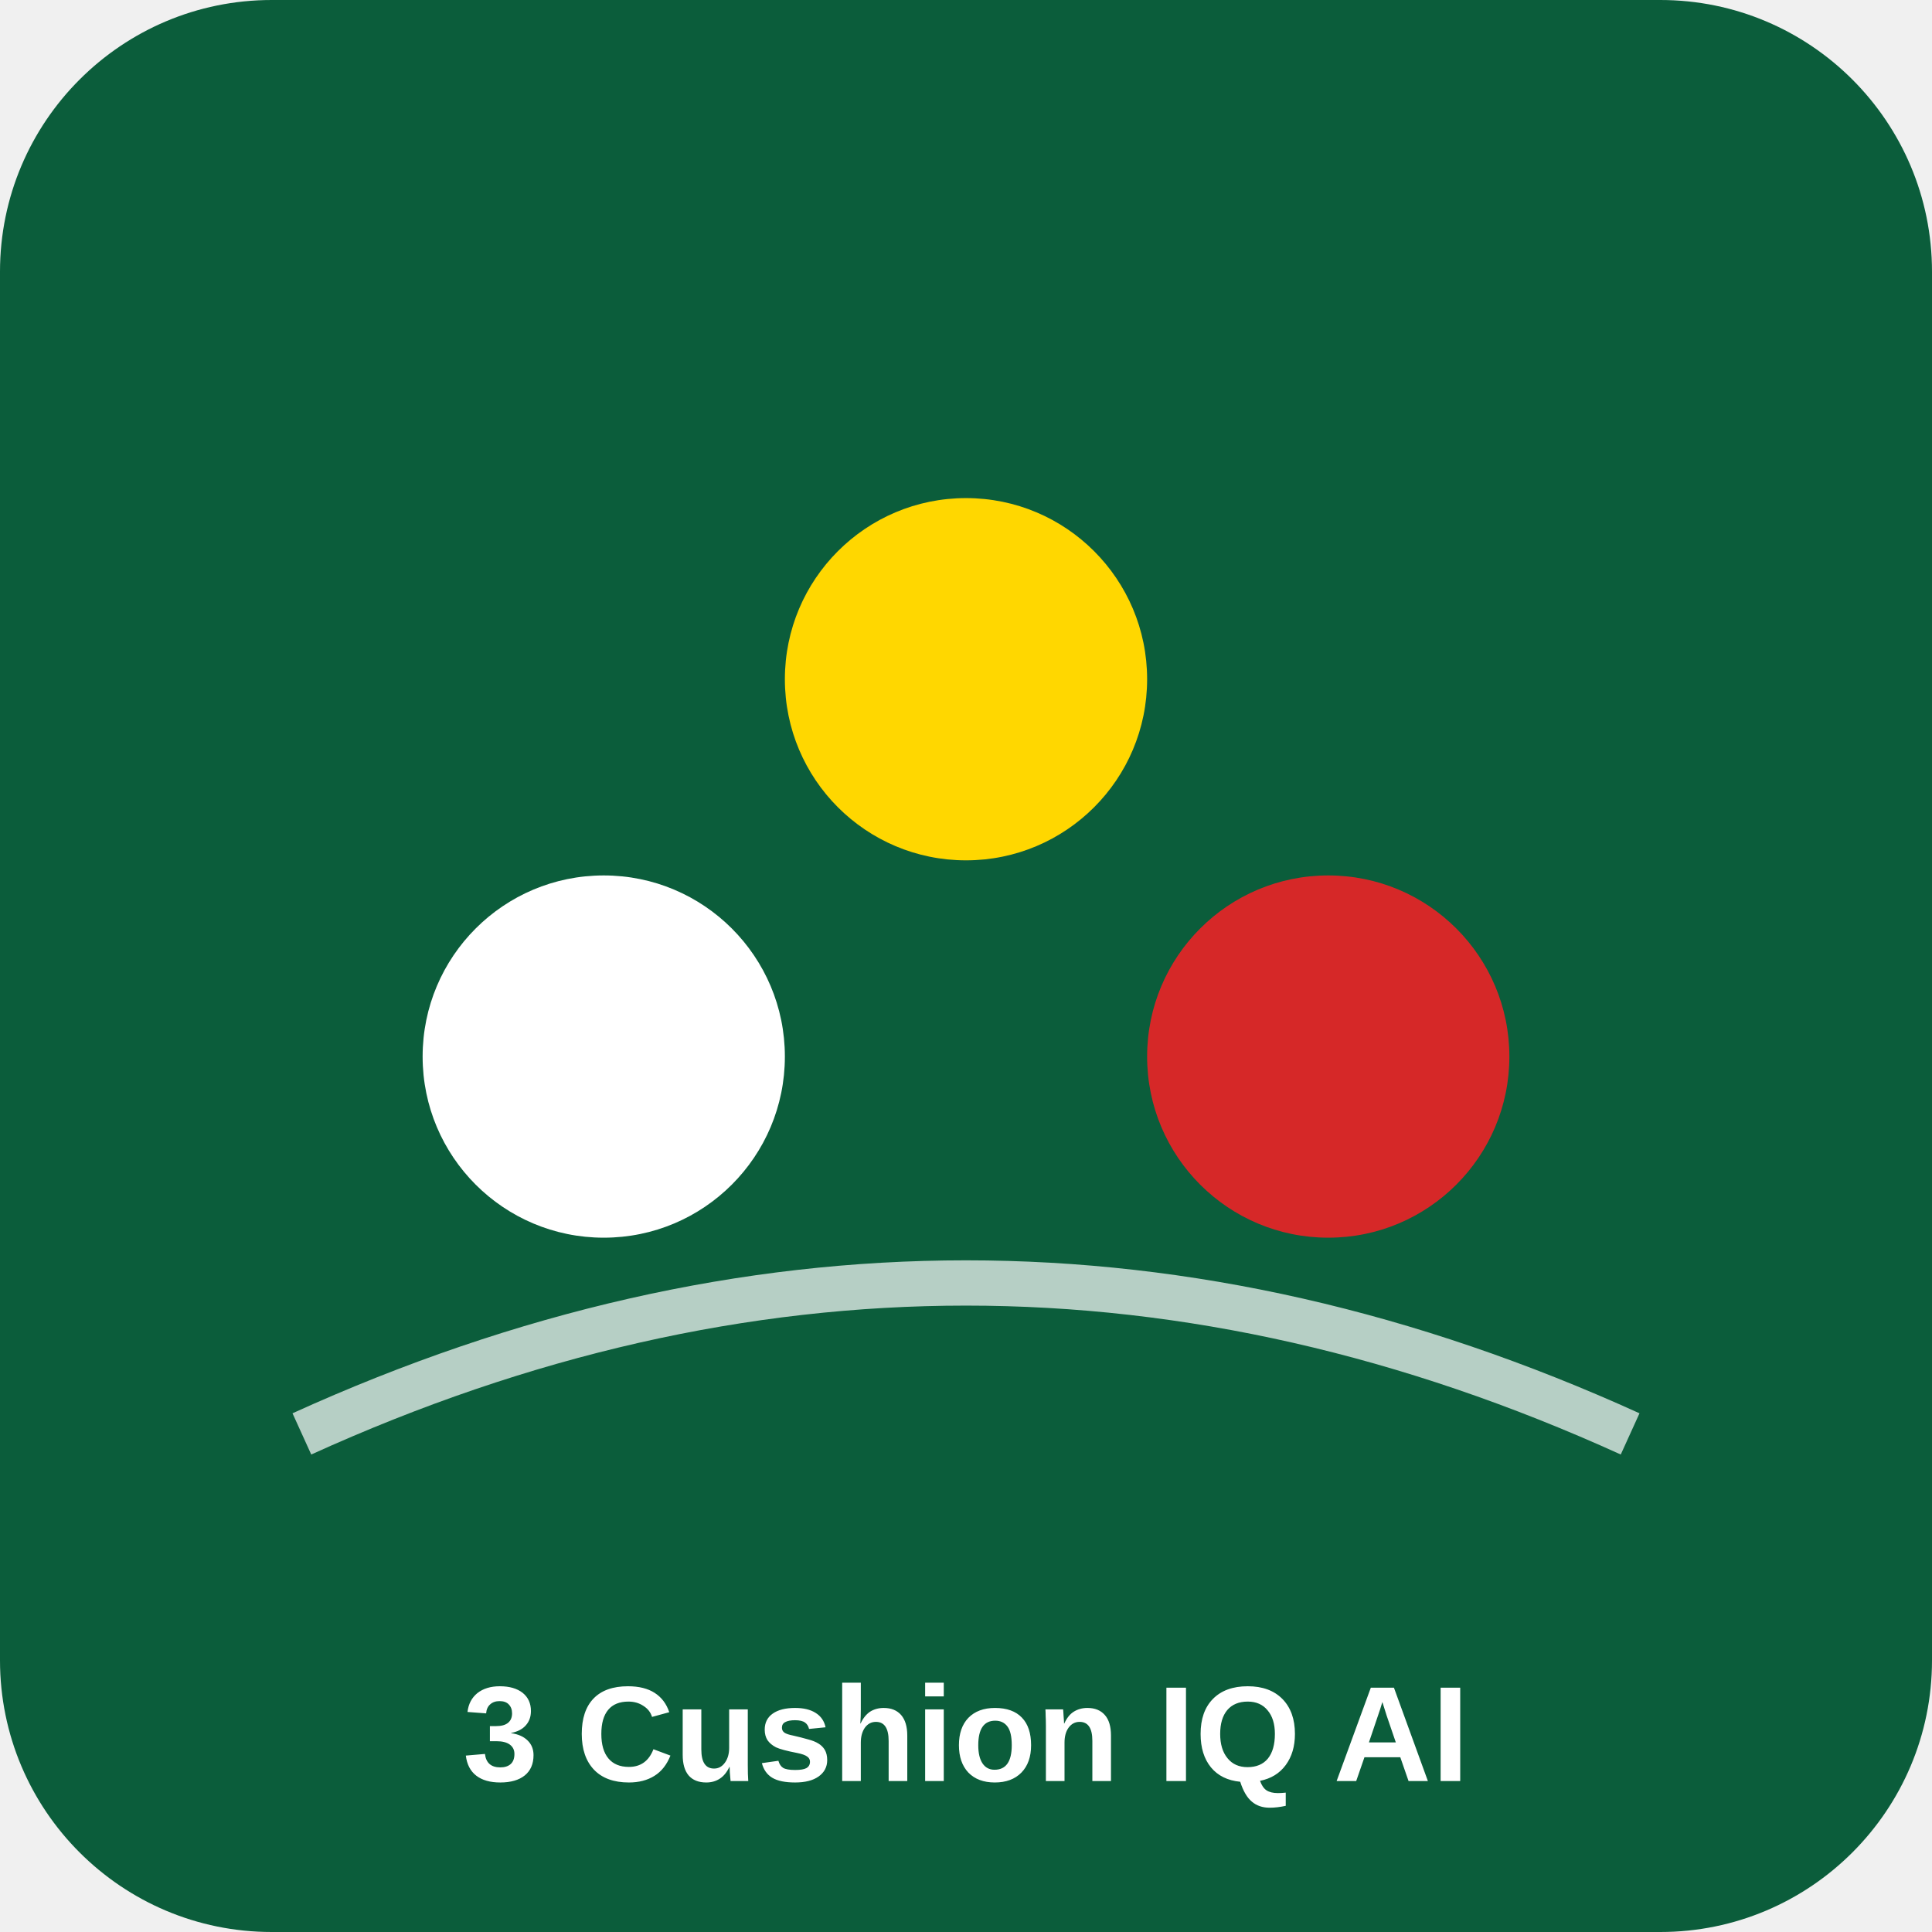
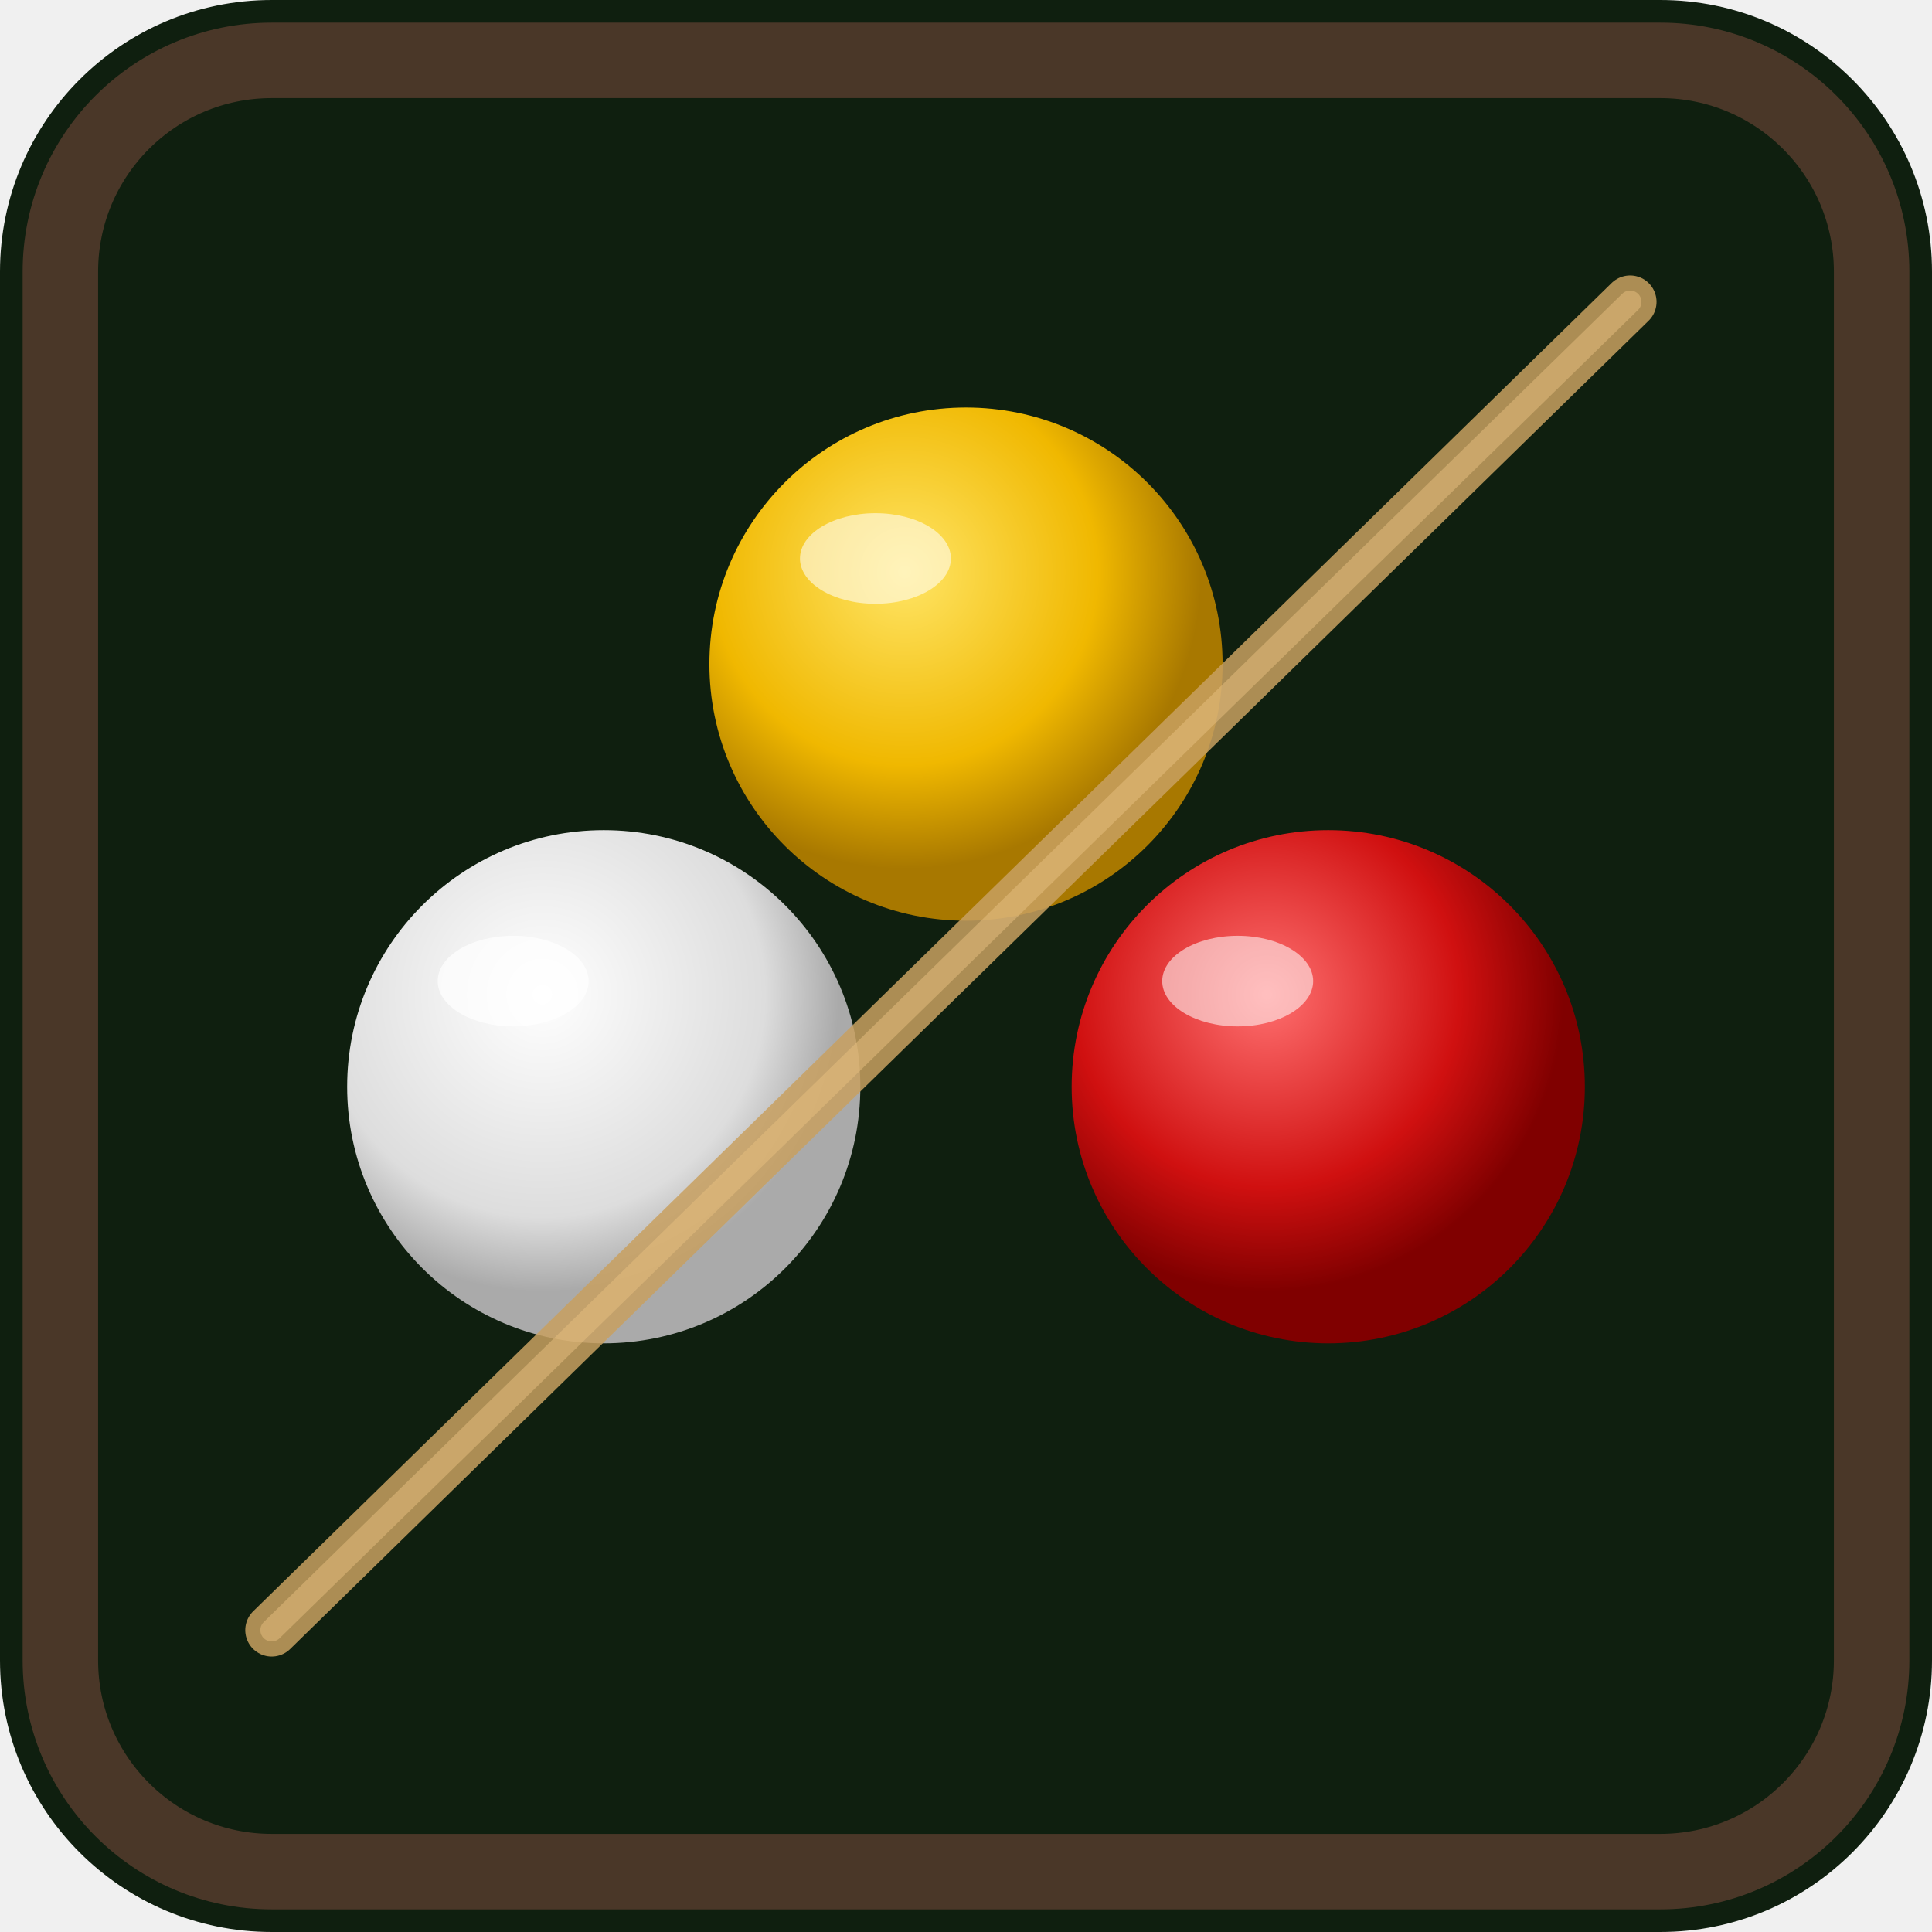
<svg xmlns="http://www.w3.org/2000/svg" width="128" height="128" viewBox="0 0 128 128">
-   <rect width="128" height="128" rx="18" fill="#0B5D3B" />
-   <circle cx="40" cy="70" r="12" fill="white" />
-   <circle cx="64" cy="45" r="12" fill="#FFD700" />
-   <circle cx="88" cy="70" r="12" fill="#D62828" />
-   <path d="M20 95 Q64 75 108 95" stroke="white" stroke-width="3" fill="none" opacity="0.7" />
-   <text x="64" y="118" font-family="Arial, Helvetica, sans-serif" font-size="9" text-anchor="middle" fill="white" font-weight="bold">
-         3 Cushion IQ AI
-   </text>
+   <rect width="128" height="128" rx="18" fill="#0F1F0F" />
+   <rect x="4" y="4" width="120" height="120" rx="14" fill="none" stroke="#4A3728" stroke-width="5" />
+   <defs>
+     <radialGradient id="wg" cx="38%" cy="32%" r="58%">
+       <stop offset="0%" stop-color="white" />
+       <stop offset="75%" stop-color="#ddd" />
+       <stop offset="100%" stop-color="#aaa" />
+     </radialGradient>
+     <radialGradient id="yg" cx="38%" cy="32%" r="58%">
+       <stop offset="0%" stop-color="#FFE566" />
+       <stop offset="65%" stop-color="#F0B800" />
+       <stop offset="100%" stop-color="#A87800" />
+     </radialGradient>
+     <radialGradient id="rg" cx="38%" cy="32%" r="58%">
+       <stop offset="0%" stop-color="#FF7070" />
+       <stop offset="65%" stop-color="#D01010" />
+       <stop offset="100%" stop-color="#800000" />
+     </radialGradient>
+   </defs>
+   <circle cx="40" cy="72" r="17" fill="url(#wg)" />
+   <ellipse cx="34" cy="65" rx="5" ry="3" fill="white" opacity="0.7" />
+   <circle cx="64" cy="44" r="17" fill="url(#yg)" />
+   <ellipse cx="58" cy="37" rx="5" ry="3" fill="white" opacity="0.55" />
+   <circle cx="88" cy="72" r="17" fill="url(#rg)" />
+   <ellipse cx="82" cy="65" rx="5" ry="3" fill="white" opacity="0.55" />
+   <line x1="108" y1="20" x2="18" y2="108" stroke="#C8A060" stroke-width="3.5" stroke-linecap="round" opacity="0.85" />
+   <line x1="108" y1="20" x2="18" y2="108" stroke="#E8C080" stroke-width="1.5" stroke-linecap="round" opacity="0.5" />
</svg>
